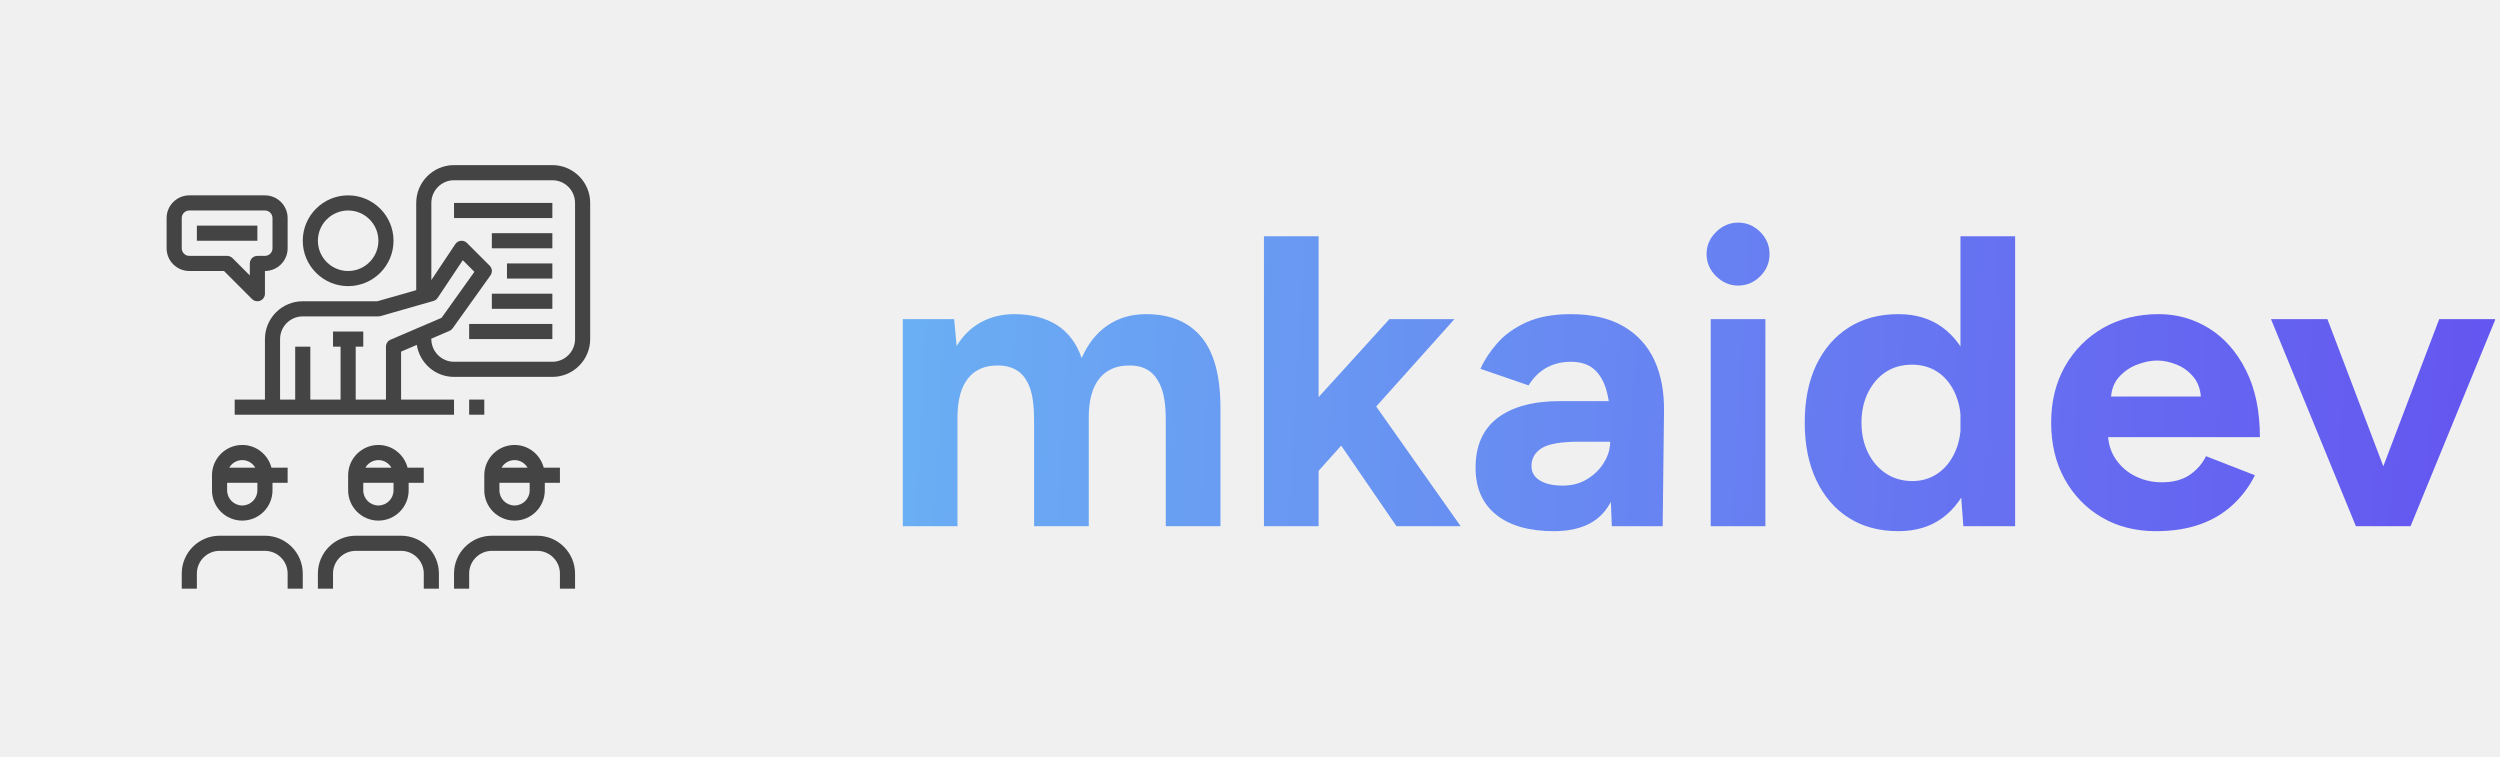
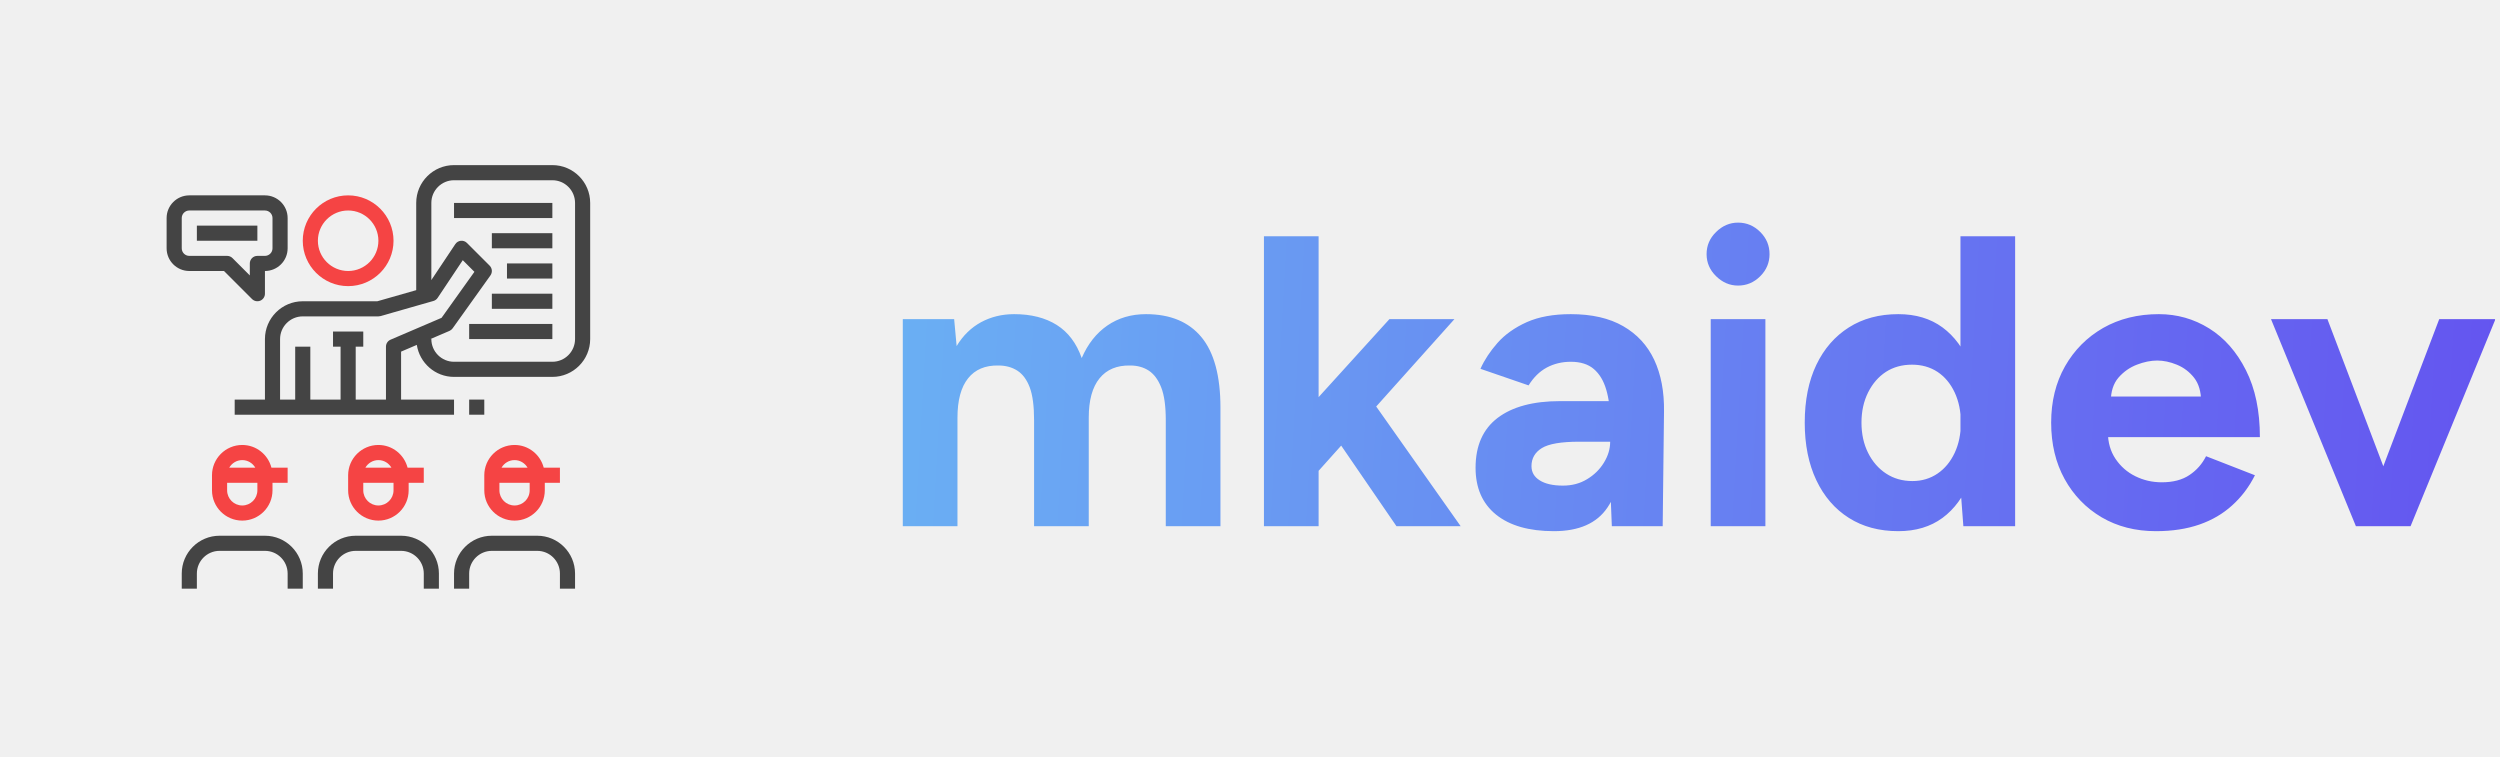
<svg xmlns="http://www.w3.org/2000/svg" version="1.1" width="1500" height="454" viewBox="0 0 1500 454">
  <g transform="matrix(1,0,0,1,-0.9090909,-0.8635846)">
    <svg viewBox="0 0 396 120" data-background-color="#444444" preserveAspectRatio="xMidYMid meet" height="454" width="1500">
      <g id="tight-bounds" transform="matrix(1,0,0,1,0.24,0.2282603)">
        <svg viewBox="0 0 395.52 119.543" height="119.543" width="395.52">
          <g>
            <svg viewBox="0 0 619.344 187.193" height="119.543" width="395.52">
              <g transform="matrix(1,0,0,1,223.8242,54.8047)">
                <svg viewBox="0 0 395.52 77.584" height="77.584" width="395.52">
                  <g id="textblocktransform">
                    <svg viewBox="0 0 395.52 77.584" height="77.584" width="395.52" id="textblock">
                      <g>
                        <svg viewBox="0 0 395.52 77.584" height="77.584" width="395.52">
                          <g transform="matrix(1,0,0,1,0,0)">
                            <svg width="395.52" viewBox="2.85 -36.65 192.28 37.25" height="77.584" data-palette-color="url(#01cd521b-161f-48e4-bda2-679498bcee72)">
                              <g class="wordmark-text-0" data-fill-palette-color="primary" id="text-0" />
                            </svg>
                          </g>
                        </svg>
                      </g>
                    </svg>
                  </g>
                </svg>
              </g>
              <g>
                <svg viewBox="0 0 187.193 187.193" height="187.193" width="187.193">
                  <g>
                    <svg />
                  </g>
                  <g id="icon-0">
                    <svg viewBox="0 0 187.193 187.193" height="187.193" width="187.193">
                      <g />
                      <g transform="matrix(1,0,0,1,41.00305,41.00305)">
                        <svg viewBox="0 0 105.187 105.187" height="105.187" width="105.187">
                          <g>
                            <svg version="1.1" x="0" y="0" viewBox="4 4 56 56" style="enable-background:new 0 0 64 64;" xml:space="preserve" height="105.187" width="105.187" class="icon-dxe-0" data-fill-palette-color="quaternary" id="dxe-0">
-                               <g fill="#444444" data-fill-palette-color="quaternary">
-                                 <path d="M28 20C31.309 20 34 17.309 34 14S31.309 8 28 8 22 10.691 22 14 24.691 20 28 20M28 10C30.206 10 32 11.794 32 14S30.206 18 28 18 24 16.206 24 14 25.794 10 28 10" fill="#444444" data-fill-palette-color="quaternary" />
+                               <g fill="#f54444" data-fill-palette-color="quaternary">
+                                 <path d="M28 20C31.309 20 34 17.309 34 14S31.309 8 28 8 22 10.691 22 14 24.691 20 28 20M28 10C30.206 10 32 11.794 32 14S30.206 18 28 18 24 16.206 24 14 25.794 10 28 10" fill="#f54444" data-fill-palette-color="quaternary" />
                                <path d="M11.586 18L15.293 21.707A1 1 0 0 0 17 21V18C18.654 18 20 16.654 20 15V11C20 9.346 18.654 8 17 8H7C5.346 8 4 9.346 4 11V15C4 16.654 5.346 18 7 18zM6 15V11C6 10.448 6.449 10 7 10H17C17.551 10 18 10.448 18 11V15C18 15.552 17.551 16 17 16H16A1 1 0 0 0 15 17V18.586L12.707 16.293A1 1 0 0 0 12 16H7C6.449 16 6 15.552 6 15" fill="#444444" data-fill-palette-color="quaternary" />
                                <rect x="8" y="12" width="8" height="2" fill="#444444" data-fill-palette-color="quaternary" />
                                <path d="M55 4H42C39.243 4 37 6.243 37 9V20.532L31.86 22H22C19.243 22 17 24.243 17 27V35H13V37H42V35H35V28.659L37.078 27.769C37.451 30.159 39.506 32 42 32H55C57.757 32 60 29.757 60 27V9C60 6.243 57.757 4 55 4M33.606 27.081A1 1 0 0 0 33 28V35H29V28H30V26H26V28H27V35H23V28H21V35H19V27C19 25.346 20.346 24 22 24H32C32.093 24 32.186 23.987 32.275 23.962L39.275 21.962C39.503 21.897 39.7 21.752 39.832 21.555L43.155 16.57 44.694 18.109 40.349 24.192zM58 27C58 28.654 56.654 30 55 30H42C40.346 30 39 28.654 39 27H38.872L41.395 25.919A1 1 0 0 0 41.815 25.581L46.815 18.581A1 1 0 0 0 46.708 17.293L43.708 14.293A0.998 0.998 0 0 0 42.169 14.445L39 19.198V9C39 7.346 40.346 6 42 6H55C56.654 6 58 7.346 58 9z" fill="#444444" data-fill-palette-color="quaternary" />
                                <rect x="42" y="9" width="13" height="2" fill="#444444" data-fill-palette-color="quaternary" />
                                <rect x="47" y="13" width="8" height="2" fill="#444444" data-fill-palette-color="quaternary" />
                                <rect x="49" y="17" width="6" height="2" fill="#444444" data-fill-palette-color="quaternary" />
                                <rect x="47" y="21" width="8" height="2" fill="#444444" data-fill-palette-color="quaternary" />
                                <rect x="44" y="25" width="11" height="2" fill="#444444" data-fill-palette-color="quaternary" />
                                <path d="M35 53H29C26.243 53 24 55.243 24 58V60H26V58C26 56.346 27.346 55 29 55H35C36.654 55 38 56.346 38 58V60H40V58C40 55.243 37.757 53 35 53" fill="#444444" data-fill-palette-color="quaternary" />
                                <path d="M53 53H47C44.243 53 42 55.243 42 58V60H44V58C44 56.346 45.346 55 47 55H53C54.654 55 56 56.346 56 58V60H58V58C58 55.243 55.757 53 53 53" fill="#444444" data-fill-palette-color="quaternary" />
                                <path d="M17 53H11C8.243 53 6 55.243 6 58V60H8V58C8 56.346 9.346 55 11 55H17C18.654 55 20 56.346 20 58V60H22V58C22 55.243 19.757 53 17 53" fill="#444444" data-fill-palette-color="quaternary" />
                                <rect x="44" y="35" width="2" height="2" fill="#444444" data-fill-palette-color="quaternary" />
-                                 <path d="M10 47C10 49.206 11.794 51 14 51S18 49.206 18 47V46H20V44H17.858C17.411 42.279 15.858 41 14 41 11.794 41 10 42.794 10 45zM16 47C16 48.103 15.103 49 14 49S12 48.103 12 47V46H16zM14 43C14.737 43 15.375 43.405 15.722 44H12.279C12.625 43.405 13.263 43 14 43" fill="#444444" data-fill-palette-color="quaternary" />
-                                 <path d="M32 51C34.206 51 36 49.206 36 47V46H38V44H35.858C35.411 42.279 33.858 41 32 41 29.794 41 28 42.794 28 45V47C28 49.206 29.794 51 32 51M34 47C34 48.103 33.103 49 32 49S30 48.103 30 47V46H34zM32 43C32.737 43 33.375 43.405 33.722 44H30.279C30.625 43.405 31.263 43 32 43" fill="#444444" data-fill-palette-color="quaternary" />
-                                 <path d="M46 47C46 49.206 47.794 51 50 51S54 49.206 54 47V46H56V44H53.858C53.411 42.279 51.858 41 50 41 47.794 41 46 42.794 46 45zM52 47C52 48.103 51.103 49 50 49S48 48.103 48 47V46H52zM50 43C50.737 43 51.375 43.405 51.722 44H48.279C48.625 43.405 49.263 43 50 43" fill="#444444" data-fill-palette-color="quaternary" />
+                                 <path d="M10 47C10 49.206 11.794 51 14 51S18 49.206 18 47V46H20V44H17.858C17.411 42.279 15.858 41 14 41 11.794 41 10 42.794 10 45zM16 47C16 48.103 15.103 49 14 49S12 48.103 12 47V46H16zM14 43C14.737 43 15.375 43.405 15.722 44H12.279C12.625 43.405 13.263 43 14 43" fill="#f54444" data-fill-palette-color="quaternary" />
+                                 <path d="M32 51C34.206 51 36 49.206 36 47V46H38V44H35.858C35.411 42.279 33.858 41 32 41 29.794 41 28 42.794 28 45V47C28 49.206 29.794 51 32 51M34 47C34 48.103 33.103 49 32 49S30 48.103 30 47V46H34zM32 43C32.737 43 33.375 43.405 33.722 44H30.279C30.625 43.405 31.263 43 32 43" fill="#f54444" data-fill-palette-color="quaternary" />
+                                 <path d="M46 47C46 49.206 47.794 51 50 51S54 49.206 54 47V46H56V44H53.858C53.411 42.279 51.858 41 50 41 47.794 41 46 42.794 46 45zM52 47C52 48.103 51.103 49 50 49S48 48.103 48 47V46H52zM50 43C50.737 43 51.375 43.405 51.722 44H48.279C48.625 43.405 49.263 43 50 43" fill="#f54444" data-fill-palette-color="quaternary" />
                              </g>
                            </svg>
                          </g>
                        </svg>
                      </g>
                    </svg>
                  </g>
                </svg>
              </g>
            </svg>
          </g>
          <defs />
          <mask id="b5f58268-ab33-46c5-a4f8-04d00038e8d6">
            <g id="SvgjsG2300">
              <svg viewBox="0 0 395.52 119.543" height="119.543" width="395.52">
                <g>
                  <svg viewBox="0 0 619.344 187.193" height="119.543" width="395.52">
                    <g transform="matrix(1,0,0,1,223.8242,54.8047)">
                      <svg viewBox="0 0 395.52 77.584" height="77.584" width="395.52">
                        <g id="SvgjsG2299">
                          <svg viewBox="0 0 395.52 77.584" height="77.584" width="395.52" id="SvgjsSvg2298">
                            <g>
                              <svg viewBox="0 0 395.52 77.584" height="77.584" width="395.52">
                                <g transform="matrix(1,0,0,1,0,0)">
                                  <svg width="395.52" viewBox="2.85 -36.65 192.28 37.25" height="77.584" data-palette-color="url(#01cd521b-161f-48e4-bda2-679498bcee72)">
                                    <g class="wordmark-text-0" data-fill-palette-color="primary" id="SvgjsG2297">
                                      <path d="M9.45 0L2.85 0 2.85-25 9.05-25 9.35-21.75Q10.5-23.65 12.3-24.63 14.1-25.6 16.3-25.6L16.3-25.6Q19.35-25.6 21.43-24.3 23.5-23 24.45-20.3L24.45-20.3Q25.55-22.85 27.55-24.23 29.55-25.6 32.2-25.6L32.2-25.6Q36.6-25.6 38.9-22.83 41.2-20.05 41.2-14.3L41.2-14.3 41.2 0 34.6 0 34.6-12.8Q34.6-15.35 34.05-16.75 33.5-18.15 32.55-18.78 31.6-19.4 30.3-19.4L30.3-19.4Q27.9-19.45 26.6-17.85 25.3-16.25 25.3-13.1L25.3-13.1 25.3 0 18.7 0 18.7-12.8Q18.7-15.35 18.18-16.75 17.65-18.15 16.68-18.78 15.7-19.4 14.4-19.4L14.4-19.4Q12-19.45 10.73-17.85 9.45-16.25 9.45-13.1L9.45-13.1 9.45 0ZM69.45-25L52.75-6.35 48.8-10.9 61.6-25 69.45-25ZM53.05 0L46.45 0 46.45-35 53.05-35 53.05 0ZM70.2 0L62.45 0 54.15-12.1 58.45-16.65 70.2 0ZM94.59 0L88.45 0 88.25-5.05 88.25-12.65Q88.25-14.9 87.77-16.5 87.3-18.1 86.27-18.98 85.25-19.85 83.5-19.85L83.5-19.85Q81.9-19.85 80.59-19.15 79.3-18.45 78.4-17L78.4-17 72.59-19Q73.3-20.6 74.65-22.13 76-23.65 78.17-24.63 80.34-25.6 83.5-25.6L83.5-25.6Q87.3-25.6 89.82-24.15 92.34-22.7 93.57-20.08 94.8-17.45 94.75-13.85L94.75-13.85 94.59 0ZM81.45 0.6L81.45 0.6Q76.95 0.6 74.47-1.4 72-3.4 72-7.05L72-7.05Q72-11.05 74.67-13.08 77.34-15.1 82.2-15.1L82.2-15.1 88.55-15.1 88.55-10.2 84.5-10.2Q81.25-10.2 80-9.43 78.75-8.65 78.75-7.25L78.75-7.25Q78.75-6.15 79.75-5.53 80.75-4.9 82.55-4.9L82.55-4.9Q84.2-4.9 85.47-5.68 86.75-6.45 87.5-7.68 88.25-8.9 88.25-10.2L88.25-10.2 89.84-10.2Q89.84-5.1 87.92-2.25 86 0.6 81.45 0.6ZM106.99 0L100.39 0 100.39-25 106.99-25 106.99 0ZM103.69-29.05L103.69-29.05Q102.19-29.05 101.04-30.18 99.89-31.3 99.89-32.85L99.89-32.85Q99.89-34.4 101.04-35.52 102.19-36.65 103.69-36.65L103.69-36.65Q105.24-36.65 106.37-35.52 107.49-34.4 107.49-32.85L107.49-32.85Q107.49-31.3 106.37-30.18 105.24-29.05 103.69-29.05ZM137.14 0L130.89 0 130.54-4.65 130.54-35 137.14-35 137.14 0ZM123.04 0.6L123.04 0.6Q119.59 0.6 117.07-1 114.54-2.6 113.14-5.55 111.74-8.5 111.74-12.5L111.74-12.5Q111.74-16.55 113.14-19.48 114.54-22.4 117.07-24 119.59-25.6 123.04-25.6L123.04-25.6Q126.19-25.6 128.37-24 130.54-22.4 131.69-19.48 132.84-16.55 132.84-12.5L132.84-12.5Q132.84-8.5 131.69-5.55 130.54-2.6 128.37-1 126.19 0.6 123.04 0.6ZM124.74-5.45L124.74-5.45Q126.44-5.45 127.77-6.35 129.09-7.25 129.84-8.85 130.59-10.45 130.59-12.5L130.59-12.5Q130.59-14.55 129.84-16.15 129.09-17.75 127.77-18.63 126.44-19.5 124.69-19.5L124.69-19.5Q122.89-19.5 121.54-18.63 120.19-17.75 119.39-16.15 118.59-14.55 118.59-12.5L118.59-12.5Q118.59-10.45 119.39-8.85 120.19-7.25 121.57-6.35 122.94-5.45 124.74-5.45ZM154.14 0.6L154.14 0.6Q150.44 0.6 147.59-1.07 144.74-2.75 143.11-5.7 141.49-8.65 141.49-12.5L141.49-12.5Q141.49-16.35 143.16-19.3 144.84-22.25 147.76-23.93 150.69-25.6 154.49-25.6L154.49-25.6Q157.79-25.6 160.56-23.88 163.34-22.15 165.01-18.82 166.69-15.5 166.69-10.75L166.69-10.75 147.74-10.75 148.34-11.35Q148.34-9.5 149.26-8.13 150.19-6.75 151.66-6.03 153.14-5.3 154.84-5.3L154.84-5.3Q156.89-5.3 158.19-6.18 159.49-7.05 160.19-8.45L160.19-8.45 166.09-6.15Q165.04-4.05 163.36-2.53 161.69-1 159.39-0.2 157.09 0.6 154.14 0.6ZM148.69-15.05L148.69-15.05 148.09-15.65 160.14-15.65 159.59-15.05Q159.59-16.85 158.74-17.93 157.89-19 156.66-19.5 155.44-20 154.29-20L154.29-20Q153.14-20 151.84-19.5 150.54-19 149.61-17.93 148.69-16.85 148.69-15.05ZM184.88 0L178.84 0 188.34-25 195.13-25 184.88 0ZM184.34 0L178.28 0 168.03-25 174.84-25 184.34 0Z" fill="white" />
                                    </g>
                                  </svg>
                                </g>
                              </svg>
                            </g>
                          </svg>
                        </g>
                      </svg>
                    </g>
                    <g>
                      <svg viewBox="0 0 187.193 187.193" height="187.193" width="187.193">
                        <g>
                          <svg />
                        </g>
                        <g id="SvgjsG2296">
                          <svg viewBox="0 0 187.193 187.193" height="187.193" width="187.193">
                            <g>
                              <path d="M0 93.596c0-51.692 41.905-93.596 93.596-93.596 51.692 0 93.596 41.905 93.597 93.596 0 51.692-41.905 93.596-93.597 93.597-51.692 0-93.596-41.905-93.596-93.597zM93.596 180.196c47.828 0 86.6-38.772 86.6-86.6 0-47.828-38.772-86.6-86.6-86.599-47.828 0-86.6 38.772-86.599 86.599 0 47.828 38.772 86.6 86.599 86.6z" fill="black" stroke="transparent" />
                              <ellipse rx="92.661" ry="92.661" cx="93.596" cy="93.596" fill="black" stroke="transparent" stroke-width="0" fill-opacity="1" />
                            </g>
                            <g transform="matrix(1,0,0,1,41.00305,41.00305)">
                              <svg viewBox="0 0 105.187 105.187" height="105.187" width="105.187">
                                <g>
                                  <svg version="1.1" x="0" y="0" viewBox="4 4 56 56" style="enable-background:new 0 0 64 64;" xml:space="preserve" height="105.187" width="105.187" class="icon-dxe-0" data-fill-palette-color="quaternary" id="SvgjsSvg2295">
                                    <g fill="black">
                                      <path d="M28 20C31.309 20 34 17.309 34 14S31.309 8 28 8 22 10.691 22 14 24.691 20 28 20M28 10C30.206 10 32 11.794 32 14S30.206 18 28 18 24 16.206 24 14 25.794 10 28 10" fill="black" />
                                      <path d="M11.586 18L15.293 21.707A1 1 0 0 0 17 21V18C18.654 18 20 16.654 20 15V11C20 9.346 18.654 8 17 8H7C5.346 8 4 9.346 4 11V15C4 16.654 5.346 18 7 18zM6 15V11C6 10.448 6.449 10 7 10H17C17.551 10 18 10.448 18 11V15C18 15.552 17.551 16 17 16H16A1 1 0 0 0 15 17V18.586L12.707 16.293A1 1 0 0 0 12 16H7C6.449 16 6 15.552 6 15" fill="black" />
                                      <rect x="8" y="12" width="8" height="2" fill="black" />
                                      <path d="M55 4H42C39.243 4 37 6.243 37 9V20.532L31.86 22H22C19.243 22 17 24.243 17 27V35H13V37H42V35H35V28.659L37.078 27.769C37.451 30.159 39.506 32 42 32H55C57.757 32 60 29.757 60 27V9C60 6.243 57.757 4 55 4M33.606 27.081A1 1 0 0 0 33 28V35H29V28H30V26H26V28H27V35H23V28H21V35H19V27C19 25.346 20.346 24 22 24H32C32.093 24 32.186 23.987 32.275 23.962L39.275 21.962C39.503 21.897 39.7 21.752 39.832 21.555L43.155 16.57 44.694 18.109 40.349 24.192zM58 27C58 28.654 56.654 30 55 30H42C40.346 30 39 28.654 39 27H38.872L41.395 25.919A1 1 0 0 0 41.815 25.581L46.815 18.581A1 1 0 0 0 46.708 17.293L43.708 14.293A0.998 0.998 0 0 0 42.169 14.445L39 19.198V9C39 7.346 40.346 6 42 6H55C56.654 6 58 7.346 58 9z" fill="black" />
                                      <rect x="42" y="9" width="13" height="2" fill="black" />
                                      <rect x="47" y="13" width="8" height="2" fill="black" />
                                      <rect x="49" y="17" width="6" height="2" fill="black" />
                                      <rect x="47" y="21" width="8" height="2" fill="black" />
                                      <rect x="44" y="25" width="11" height="2" fill="black" />
                                      <path d="M35 53H29C26.243 53 24 55.243 24 58V60H26V58C26 56.346 27.346 55 29 55H35C36.654 55 38 56.346 38 58V60H40V58C40 55.243 37.757 53 35 53" fill="black" />
                                      <path d="M53 53H47C44.243 53 42 55.243 42 58V60H44V58C44 56.346 45.346 55 47 55H53C54.654 55 56 56.346 56 58V60H58V58C58 55.243 55.757 53 53 53" fill="black" />
                                      <path d="M17 53H11C8.243 53 6 55.243 6 58V60H8V58C8 56.346 9.346 55 11 55H17C18.654 55 20 56.346 20 58V60H22V58C22 55.243 19.757 53 17 53" fill="black" />
                                      <rect x="44" y="35" width="2" height="2" fill="black" />
                                      <path d="M10 47C10 49.206 11.794 51 14 51S18 49.206 18 47V46H20V44H17.858C17.411 42.279 15.858 41 14 41 11.794 41 10 42.794 10 45zM16 47C16 48.103 15.103 49 14 49S12 48.103 12 47V46H16zM14 43C14.737 43 15.375 43.405 15.722 44H12.279C12.625 43.405 13.263 43 14 43" fill="black" />
                                      <path d="M32 51C34.206 51 36 49.206 36 47V46H38V44H35.858C35.411 42.279 33.858 41 32 41 29.794 41 28 42.794 28 45V47C28 49.206 29.794 51 32 51M34 47C34 48.103 33.103 49 32 49S30 48.103 30 47V46H34zM32 43C32.737 43 33.375 43.405 33.722 44H30.279C30.625 43.405 31.263 43 32 43" fill="black" />
                                      <path d="M46 47C46 49.206 47.794 51 50 51S54 49.206 54 47V46H56V44H53.858C53.411 42.279 51.858 41 50 41 47.794 41 46 42.794 46 45zM52 47C52 48.103 51.103 49 50 49S48 48.103 48 47V46H52zM50 43C50.737 43 51.375 43.405 51.722 44H48.279C48.625 43.405 49.263 43 50 43" fill="black" />
                                    </g>
                                  </svg>
                                </g>
                              </svg>
                            </g>
                          </svg>
                        </g>
                      </svg>
                    </g>
                  </svg>
                </g>
                <defs>
                  <mask />
                </defs>
              </svg>
              <rect width="395.52" height="119.543" fill="black" stroke="none" visibility="hidden" />
            </g>
          </mask>
          <linearGradient x1="0" x2="1" y1="0.578" y2="0.595" id="01cd521b-161f-48e4-bda2-679498bcee72">
            <stop stop-color="#6ee2f5" offset="0" />
            <stop stop-color="#6454f0" offset="1" />
          </linearGradient>
          <rect width="395.52" height="119.543" fill="url(#01cd521b-161f-48e4-bda2-679498bcee72)" mask="url(#b5f58268-ab33-46c5-a4f8-04d00038e8d6)" data-fill-palette-color="primary" />
          <mask id="52e2e2b7-5249-46b2-9a6a-098b7ab77683">
            <g id="SvgjsG2312">
              <svg viewBox="0 0 395.52 119.543" height="119.543" width="395.52">
                <g>
                  <svg viewBox="0 0 619.344 187.193" height="119.543" width="395.52">
                    <g transform="matrix(1,0,0,1,223.8242,54.8047)">
                      <svg viewBox="0 0 395.52 77.584" height="77.584" width="395.52">
                        <g id="SvgjsG2311">
                          <svg viewBox="0 0 395.52 77.584" height="77.584" width="395.52" id="SvgjsSvg2310">
                            <g>
                              <svg viewBox="0 0 395.52 77.584" height="77.584" width="395.52">
                                <g transform="matrix(1,0,0,1,0,0)">
                                  <svg width="395.52" viewBox="2.85 -36.65 192.28 37.25" height="77.584" data-palette-color="url(#01cd521b-161f-48e4-bda2-679498bcee72)">
                                    <g class="wordmark-text-0" data-fill-palette-color="primary" id="SvgjsG2309" />
                                  </svg>
                                </g>
                              </svg>
                            </g>
                          </svg>
                        </g>
                      </svg>
                    </g>
                    <g>
                      <svg viewBox="0 0 187.193 187.193" height="187.193" width="187.193">
                        <g>
                          <svg />
                        </g>
                        <g id="SvgjsG2308">
                          <svg viewBox="0 0 187.193 187.193" height="187.193" width="187.193">
                            <g>
                              <path d="M0 93.596c0-51.692 41.905-93.596 93.596-93.596 51.692 0 93.596 41.905 93.597 93.596 0 51.692-41.905 93.596-93.597 93.597-51.692 0-93.596-41.905-93.596-93.597zM93.596 180.196c47.828 0 86.6-38.772 86.6-86.6 0-47.828-38.772-86.6-86.6-86.599-47.828 0-86.6 38.772-86.599 86.599 0 47.828 38.772 86.6 86.599 86.6z" fill="white" stroke="transparent" />
                              <ellipse rx="92.661" ry="92.661" cx="93.596" cy="93.596" fill="white" stroke="transparent" stroke-width="0" fill-opacity="1" />
                            </g>
                            <g transform="matrix(1,0,0,1,41.00305,41.00305)">
                              <svg viewBox="0 0 105.187 105.187" height="105.187" width="105.187">
                                <g>
                                  <svg version="1.1" x="0" y="0" viewBox="4 4 56 56" style="enable-background:new 0 0 64 64;" xml:space="preserve" height="105.187" width="105.187" class="icon-dxe-0" data-fill-palette-color="quaternary" id="SvgjsSvg2307">
                                    <g fill="black">
                                      <path d="M28 20C31.309 20 34 17.309 34 14S31.309 8 28 8 22 10.691 22 14 24.691 20 28 20M28 10C30.206 10 32 11.794 32 14S30.206 18 28 18 24 16.206 24 14 25.794 10 28 10" fill="black" />
                                      <path d="M11.586 18L15.293 21.707A1 1 0 0 0 17 21V18C18.654 18 20 16.654 20 15V11C20 9.346 18.654 8 17 8H7C5.346 8 4 9.346 4 11V15C4 16.654 5.346 18 7 18zM6 15V11C6 10.448 6.449 10 7 10H17C17.551 10 18 10.448 18 11V15C18 15.552 17.551 16 17 16H16A1 1 0 0 0 15 17V18.586L12.707 16.293A1 1 0 0 0 12 16H7C6.449 16 6 15.552 6 15" fill="black" />
                                      <rect x="8" y="12" width="8" height="2" fill="black" />
                                      <path d="M55 4H42C39.243 4 37 6.243 37 9V20.532L31.86 22H22C19.243 22 17 24.243 17 27V35H13V37H42V35H35V28.659L37.078 27.769C37.451 30.159 39.506 32 42 32H55C57.757 32 60 29.757 60 27V9C60 6.243 57.757 4 55 4M33.606 27.081A1 1 0 0 0 33 28V35H29V28H30V26H26V28H27V35H23V28H21V35H19V27C19 25.346 20.346 24 22 24H32C32.093 24 32.186 23.987 32.275 23.962L39.275 21.962C39.503 21.897 39.7 21.752 39.832 21.555L43.155 16.57 44.694 18.109 40.349 24.192zM58 27C58 28.654 56.654 30 55 30H42C40.346 30 39 28.654 39 27H38.872L41.395 25.919A1 1 0 0 0 41.815 25.581L46.815 18.581A1 1 0 0 0 46.708 17.293L43.708 14.293A0.998 0.998 0 0 0 42.169 14.445L39 19.198V9C39 7.346 40.346 6 42 6H55C56.654 6 58 7.346 58 9z" fill="black" />
                                      <rect x="42" y="9" width="13" height="2" fill="black" />
                                      <rect x="47" y="13" width="8" height="2" fill="black" />
                                      <rect x="49" y="17" width="6" height="2" fill="black" />
                                      <rect x="47" y="21" width="8" height="2" fill="black" />
                                      <rect x="44" y="25" width="11" height="2" fill="black" />
                                      <path d="M35 53H29C26.243 53 24 55.243 24 58V60H26V58C26 56.346 27.346 55 29 55H35C36.654 55 38 56.346 38 58V60H40V58C40 55.243 37.757 53 35 53" fill="black" />
                                      <path d="M53 53H47C44.243 53 42 55.243 42 58V60H44V58C44 56.346 45.346 55 47 55H53C54.654 55 56 56.346 56 58V60H58V58C58 55.243 55.757 53 53 53" fill="black" />
                                      <path d="M17 53H11C8.243 53 6 55.243 6 58V60H8V58C8 56.346 9.346 55 11 55H17C18.654 55 20 56.346 20 58V60H22V58C22 55.243 19.757 53 17 53" fill="black" />
                                      <rect x="44" y="35" width="2" height="2" fill="black" />
                                      <path d="M10 47C10 49.206 11.794 51 14 51S18 49.206 18 47V46H20V44H17.858C17.411 42.279 15.858 41 14 41 11.794 41 10 42.794 10 45zM16 47C16 48.103 15.103 49 14 49S12 48.103 12 47V46H16zM14 43C14.737 43 15.375 43.405 15.722 44H12.279C12.625 43.405 13.263 43 14 43" fill="black" />
                                      <path d="M32 51C34.206 51 36 49.206 36 47V46H38V44H35.858C35.411 42.279 33.858 41 32 41 29.794 41 28 42.794 28 45V47C28 49.206 29.794 51 32 51M34 47C34 48.103 33.103 49 32 49S30 48.103 30 47V46H34zM32 43C32.737 43 33.375 43.405 33.722 44H30.279C30.625 43.405 31.263 43 32 43" fill="black" />
                                      <path d="M46 47C46 49.206 47.794 51 50 51S54 49.206 54 47V46H56V44H53.858C53.411 42.279 51.858 41 50 41 47.794 41 46 42.794 46 45zM52 47C52 48.103 51.103 49 50 49S48 48.103 48 47V46H52zM50 43C50.737 43 51.375 43.405 51.722 44H48.279C48.625 43.405 49.263 43 50 43" fill="black" />
                                    </g>
                                  </svg>
                                </g>
                              </svg>
                            </g>
                          </svg>
                        </g>
                      </svg>
                    </g>
                  </svg>
                </g>
                <defs>
                  <mask />
                </defs>
                <mask>
                  <g id="SvgjsG2306">
                    <svg viewBox="0 0 395.52 119.543" height="119.543" width="395.52">
                      <g>
                        <svg viewBox="0 0 619.344 187.193" height="119.543" width="395.52">
                          <g transform="matrix(1,0,0,1,223.8242,54.8047)">
                            <svg viewBox="0 0 395.52 77.584" height="77.584" width="395.52">
                              <g id="SvgjsG2305">
                                <svg viewBox="0 0 395.52 77.584" height="77.584" width="395.52" id="SvgjsSvg2304">
                                  <g>
                                    <svg viewBox="0 0 395.52 77.584" height="77.584" width="395.52">
                                      <g transform="matrix(1,0,0,1,0,0)">
                                        <svg width="395.52" viewBox="2.85 -36.65 192.28 37.25" height="77.584" data-palette-color="url(#01cd521b-161f-48e4-bda2-679498bcee72)">
                                          <g class="wordmark-text-0" data-fill-palette-color="primary" id="SvgjsG2303">
                                            <path d="M9.45 0L2.85 0 2.85-25 9.05-25 9.35-21.75Q10.5-23.65 12.3-24.63 14.1-25.6 16.3-25.6L16.3-25.6Q19.35-25.6 21.43-24.3 23.5-23 24.45-20.3L24.45-20.3Q25.55-22.85 27.55-24.23 29.55-25.6 32.2-25.6L32.2-25.6Q36.6-25.6 38.9-22.83 41.2-20.05 41.2-14.3L41.2-14.3 41.2 0 34.6 0 34.6-12.8Q34.6-15.35 34.05-16.75 33.5-18.15 32.55-18.78 31.6-19.4 30.3-19.4L30.3-19.4Q27.9-19.45 26.6-17.85 25.3-16.25 25.3-13.1L25.3-13.1 25.3 0 18.7 0 18.7-12.8Q18.7-15.35 18.18-16.75 17.65-18.15 16.68-18.78 15.7-19.4 14.4-19.4L14.4-19.4Q12-19.45 10.73-17.85 9.45-16.25 9.45-13.1L9.45-13.1 9.45 0ZM69.45-25L52.75-6.35 48.8-10.9 61.6-25 69.45-25ZM53.05 0L46.45 0 46.45-35 53.05-35 53.05 0ZM70.2 0L62.45 0 54.15-12.1 58.45-16.65 70.2 0ZM94.59 0L88.45 0 88.25-5.05 88.25-12.65Q88.25-14.9 87.77-16.5 87.3-18.1 86.27-18.98 85.25-19.85 83.5-19.85L83.5-19.85Q81.9-19.85 80.59-19.15 79.3-18.45 78.4-17L78.4-17 72.59-19Q73.3-20.6 74.65-22.13 76-23.65 78.17-24.63 80.34-25.6 83.5-25.6L83.5-25.6Q87.3-25.6 89.82-24.15 92.34-22.7 93.57-20.08 94.8-17.45 94.75-13.85L94.75-13.85 94.59 0ZM81.45 0.6L81.45 0.6Q76.95 0.6 74.47-1.4 72-3.4 72-7.05L72-7.05Q72-11.05 74.67-13.08 77.34-15.1 82.2-15.1L82.2-15.1 88.55-15.1 88.55-10.2 84.5-10.2Q81.25-10.2 80-9.43 78.75-8.65 78.75-7.25L78.75-7.25Q78.75-6.15 79.75-5.53 80.75-4.9 82.55-4.9L82.55-4.9Q84.2-4.9 85.47-5.68 86.75-6.45 87.5-7.68 88.25-8.9 88.25-10.2L88.25-10.2 89.84-10.2Q89.84-5.1 87.92-2.25 86 0.6 81.45 0.6ZM106.99 0L100.39 0 100.39-25 106.99-25 106.99 0ZM103.69-29.05L103.69-29.05Q102.19-29.05 101.04-30.18 99.89-31.3 99.89-32.85L99.89-32.85Q99.89-34.4 101.04-35.52 102.19-36.65 103.69-36.65L103.69-36.65Q105.24-36.65 106.37-35.52 107.49-34.4 107.49-32.85L107.49-32.85Q107.49-31.3 106.37-30.18 105.24-29.05 103.69-29.05ZM137.14 0L130.89 0 130.54-4.65 130.54-35 137.14-35 137.14 0ZM123.04 0.6L123.04 0.6Q119.59 0.6 117.07-1 114.54-2.6 113.14-5.55 111.74-8.5 111.74-12.5L111.74-12.5Q111.74-16.55 113.14-19.48 114.54-22.4 117.07-24 119.59-25.6 123.04-25.6L123.04-25.6Q126.19-25.6 128.37-24 130.54-22.4 131.69-19.48 132.84-16.55 132.84-12.5L132.84-12.5Q132.84-8.5 131.69-5.55 130.54-2.6 128.37-1 126.19 0.6 123.04 0.6ZM124.74-5.45L124.74-5.45Q126.44-5.45 127.77-6.35 129.09-7.25 129.84-8.85 130.59-10.45 130.59-12.5L130.59-12.5Q130.59-14.55 129.84-16.15 129.09-17.75 127.77-18.63 126.44-19.5 124.69-19.5L124.69-19.5Q122.89-19.5 121.54-18.63 120.19-17.75 119.39-16.15 118.59-14.55 118.59-12.5L118.59-12.5Q118.59-10.45 119.39-8.85 120.19-7.25 121.57-6.35 122.94-5.45 124.74-5.45ZM154.14 0.6L154.14 0.6Q150.44 0.6 147.59-1.07 144.74-2.75 143.11-5.7 141.49-8.65 141.49-12.5L141.49-12.5Q141.49-16.35 143.16-19.3 144.84-22.25 147.76-23.93 150.69-25.6 154.49-25.6L154.49-25.6Q157.79-25.6 160.56-23.88 163.34-22.15 165.01-18.82 166.69-15.5 166.69-10.75L166.69-10.75 147.74-10.75 148.34-11.35Q148.34-9.5 149.26-8.13 150.19-6.75 151.66-6.03 153.14-5.3 154.84-5.3L154.84-5.3Q156.89-5.3 158.19-6.18 159.49-7.05 160.19-8.45L160.19-8.45 166.09-6.15Q165.04-4.05 163.36-2.53 161.69-1 159.39-0.2 157.09 0.6 154.14 0.6ZM148.69-15.05L148.69-15.05 148.09-15.65 160.14-15.65 159.59-15.05Q159.59-16.85 158.74-17.93 157.89-19 156.66-19.5 155.44-20 154.29-20L154.29-20Q153.14-20 151.84-19.5 150.54-19 149.61-17.93 148.69-16.85 148.69-15.05ZM184.88 0L178.84 0 188.34-25 195.13-25 184.88 0ZM184.34 0L178.28 0 168.03-25 174.84-25 184.34 0Z" fill="black" />
                                          </g>
                                        </svg>
                                      </g>
                                    </svg>
                                  </g>
                                </svg>
                              </g>
                            </svg>
                          </g>
                          <g>
                            <svg viewBox="0 0 187.193 187.193" height="187.193" width="187.193">
                              <g>
                                <svg />
                              </g>
                              <g id="SvgjsG2302">
                                <svg viewBox="0 0 187.193 187.193" height="187.193" width="187.193">
                                  <g>
                                    <path d="M0 93.596c0-51.692 41.905-93.596 93.596-93.596 51.692 0 93.596 41.905 93.597 93.596 0 51.692-41.905 93.596-93.597 93.597-51.692 0-93.596-41.905-93.596-93.597zM93.596 180.196c47.828 0 86.6-38.772 86.6-86.6 0-47.828-38.772-86.6-86.6-86.599-47.828 0-86.6 38.772-86.599 86.599 0 47.828 38.772 86.6 86.599 86.6z" fill="black" stroke="transparent" />
                                    <ellipse rx="92.661" ry="92.661" cx="93.596" cy="93.596" fill="black" stroke="transparent" stroke-width="0" fill-opacity="1" />
                                  </g>
                                  <g transform="matrix(1,0,0,1,41.00305,41.00305)">
                                    <svg viewBox="0 0 105.187 105.187" height="105.187" width="105.187">
                                      <g>
                                        <svg version="1.1" x="0" y="0" viewBox="4 4 56 56" style="enable-background:new 0 0 64 64;" xml:space="preserve" height="105.187" width="105.187" class="icon-dxe-0" data-fill-palette-color="quaternary" id="SvgjsSvg2301">
                                          <g fill="black">
                                            <path d="M28 20C31.309 20 34 17.309 34 14S31.309 8 28 8 22 10.691 22 14 24.691 20 28 20M28 10C30.206 10 32 11.794 32 14S30.206 18 28 18 24 16.206 24 14 25.794 10 28 10" fill="black" />
                                            <path d="M11.586 18L15.293 21.707A1 1 0 0 0 17 21V18C18.654 18 20 16.654 20 15V11C20 9.346 18.654 8 17 8H7C5.346 8 4 9.346 4 11V15C4 16.654 5.346 18 7 18zM6 15V11C6 10.448 6.449 10 7 10H17C17.551 10 18 10.448 18 11V15C18 15.552 17.551 16 17 16H16A1 1 0 0 0 15 17V18.586L12.707 16.293A1 1 0 0 0 12 16H7C6.449 16 6 15.552 6 15" fill="black" />
                                            <rect x="8" y="12" width="8" height="2" fill="black" />
                                            <path d="M55 4H42C39.243 4 37 6.243 37 9V20.532L31.86 22H22C19.243 22 17 24.243 17 27V35H13V37H42V35H35V28.659L37.078 27.769C37.451 30.159 39.506 32 42 32H55C57.757 32 60 29.757 60 27V9C60 6.243 57.757 4 55 4M33.606 27.081A1 1 0 0 0 33 28V35H29V28H30V26H26V28H27V35H23V28H21V35H19V27C19 25.346 20.346 24 22 24H32C32.093 24 32.186 23.987 32.275 23.962L39.275 21.962C39.503 21.897 39.7 21.752 39.832 21.555L43.155 16.57 44.694 18.109 40.349 24.192zM58 27C58 28.654 56.654 30 55 30H42C40.346 30 39 28.654 39 27H38.872L41.395 25.919A1 1 0 0 0 41.815 25.581L46.815 18.581A1 1 0 0 0 46.708 17.293L43.708 14.293A0.998 0.998 0 0 0 42.169 14.445L39 19.198V9C39 7.346 40.346 6 42 6H55C56.654 6 58 7.346 58 9z" fill="black" />
                                            <rect x="42" y="9" width="13" height="2" fill="black" />
                                            <rect x="47" y="13" width="8" height="2" fill="black" />
                                            <rect x="49" y="17" width="6" height="2" fill="black" />
                                            <rect x="47" y="21" width="8" height="2" fill="black" />
                                            <rect x="44" y="25" width="11" height="2" fill="black" />
                                            <path d="M35 53H29C26.243 53 24 55.243 24 58V60H26V58C26 56.346 27.346 55 29 55H35C36.654 55 38 56.346 38 58V60H40V58C40 55.243 37.757 53 35 53" fill="black" />
                                            <path d="M53 53H47C44.243 53 42 55.243 42 58V60H44V58C44 56.346 45.346 55 47 55H53C54.654 55 56 56.346 56 58V60H58V58C58 55.243 55.757 53 53 53" fill="black" />
                                            <path d="M17 53H11C8.243 53 6 55.243 6 58V60H8V58C8 56.346 9.346 55 11 55H17C18.654 55 20 56.346 20 58V60H22V58C22 55.243 19.757 53 17 53" fill="black" />
                                            <rect x="44" y="35" width="2" height="2" fill="black" />
                                            <path d="M10 47C10 49.206 11.794 51 14 51S18 49.206 18 47V46H20V44H17.858C17.411 42.279 15.858 41 14 41 11.794 41 10 42.794 10 45zM16 47C16 48.103 15.103 49 14 49S12 48.103 12 47V46H16zM14 43C14.737 43 15.375 43.405 15.722 44H12.279C12.625 43.405 13.263 43 14 43" fill="black" />
                                            <path d="M32 51C34.206 51 36 49.206 36 47V46H38V44H35.858C35.411 42.279 33.858 41 32 41 29.794 41 28 42.794 28 45V47C28 49.206 29.794 51 32 51M34 47C34 48.103 33.103 49 32 49S30 48.103 30 47V46H34zM32 43C32.737 43 33.375 43.405 33.722 44H30.279C30.625 43.405 31.263 43 32 43" fill="black" />
                                            <path d="M46 47C46 49.206 47.794 51 50 51S54 49.206 54 47V46H56V44H53.858C53.411 42.279 51.858 41 50 41 47.794 41 46 42.794 46 45zM52 47C52 48.103 51.103 49 50 49S48 48.103 48 47V46H52zM50 43C50.737 43 51.375 43.405 51.722 44H48.279C48.625 43.405 49.263 43 50 43" fill="black" />
                                          </g>
                                        </svg>
                                      </g>
                                    </svg>
                                  </g>
                                </svg>
                              </g>
                            </svg>
                          </g>
                        </svg>
                      </g>
                      <defs>
                        <mask />
                      </defs>
                    </svg>
                    <rect width="395.52" height="119.543" fill="black" stroke="none" visibility="hidden" />
                  </g>
                </mask>
              </svg>
              <rect width="395.52" height="119.543" fill="black" stroke="none" visibility="hidden" />
            </g>
          </mask>
          <linearGradient x1="0" x2="1" y1="0.578" y2="0.595" id="a2d03684-eceb-45cf-bd81-22034a86e3c2">
            <stop stop-color="#6ee2f5" offset="0" />
            <stop stop-color="#6454f0" offset="1" />
          </linearGradient>
          <rect width="395.52" height="119.543" fill="url(#12d03684-eceb-45cf-bd81-22034a86e3c2)" mask="url(#52e2e2b7-5249-46b2-9a6a-098b7ab77683)" data-fill-palette-color="accent" />
        </svg>
        <rect width="395.52" height="119.543" fill="none" stroke="none" visibility="hidden" />
      </g>
    </svg>
  </g>
</svg>
